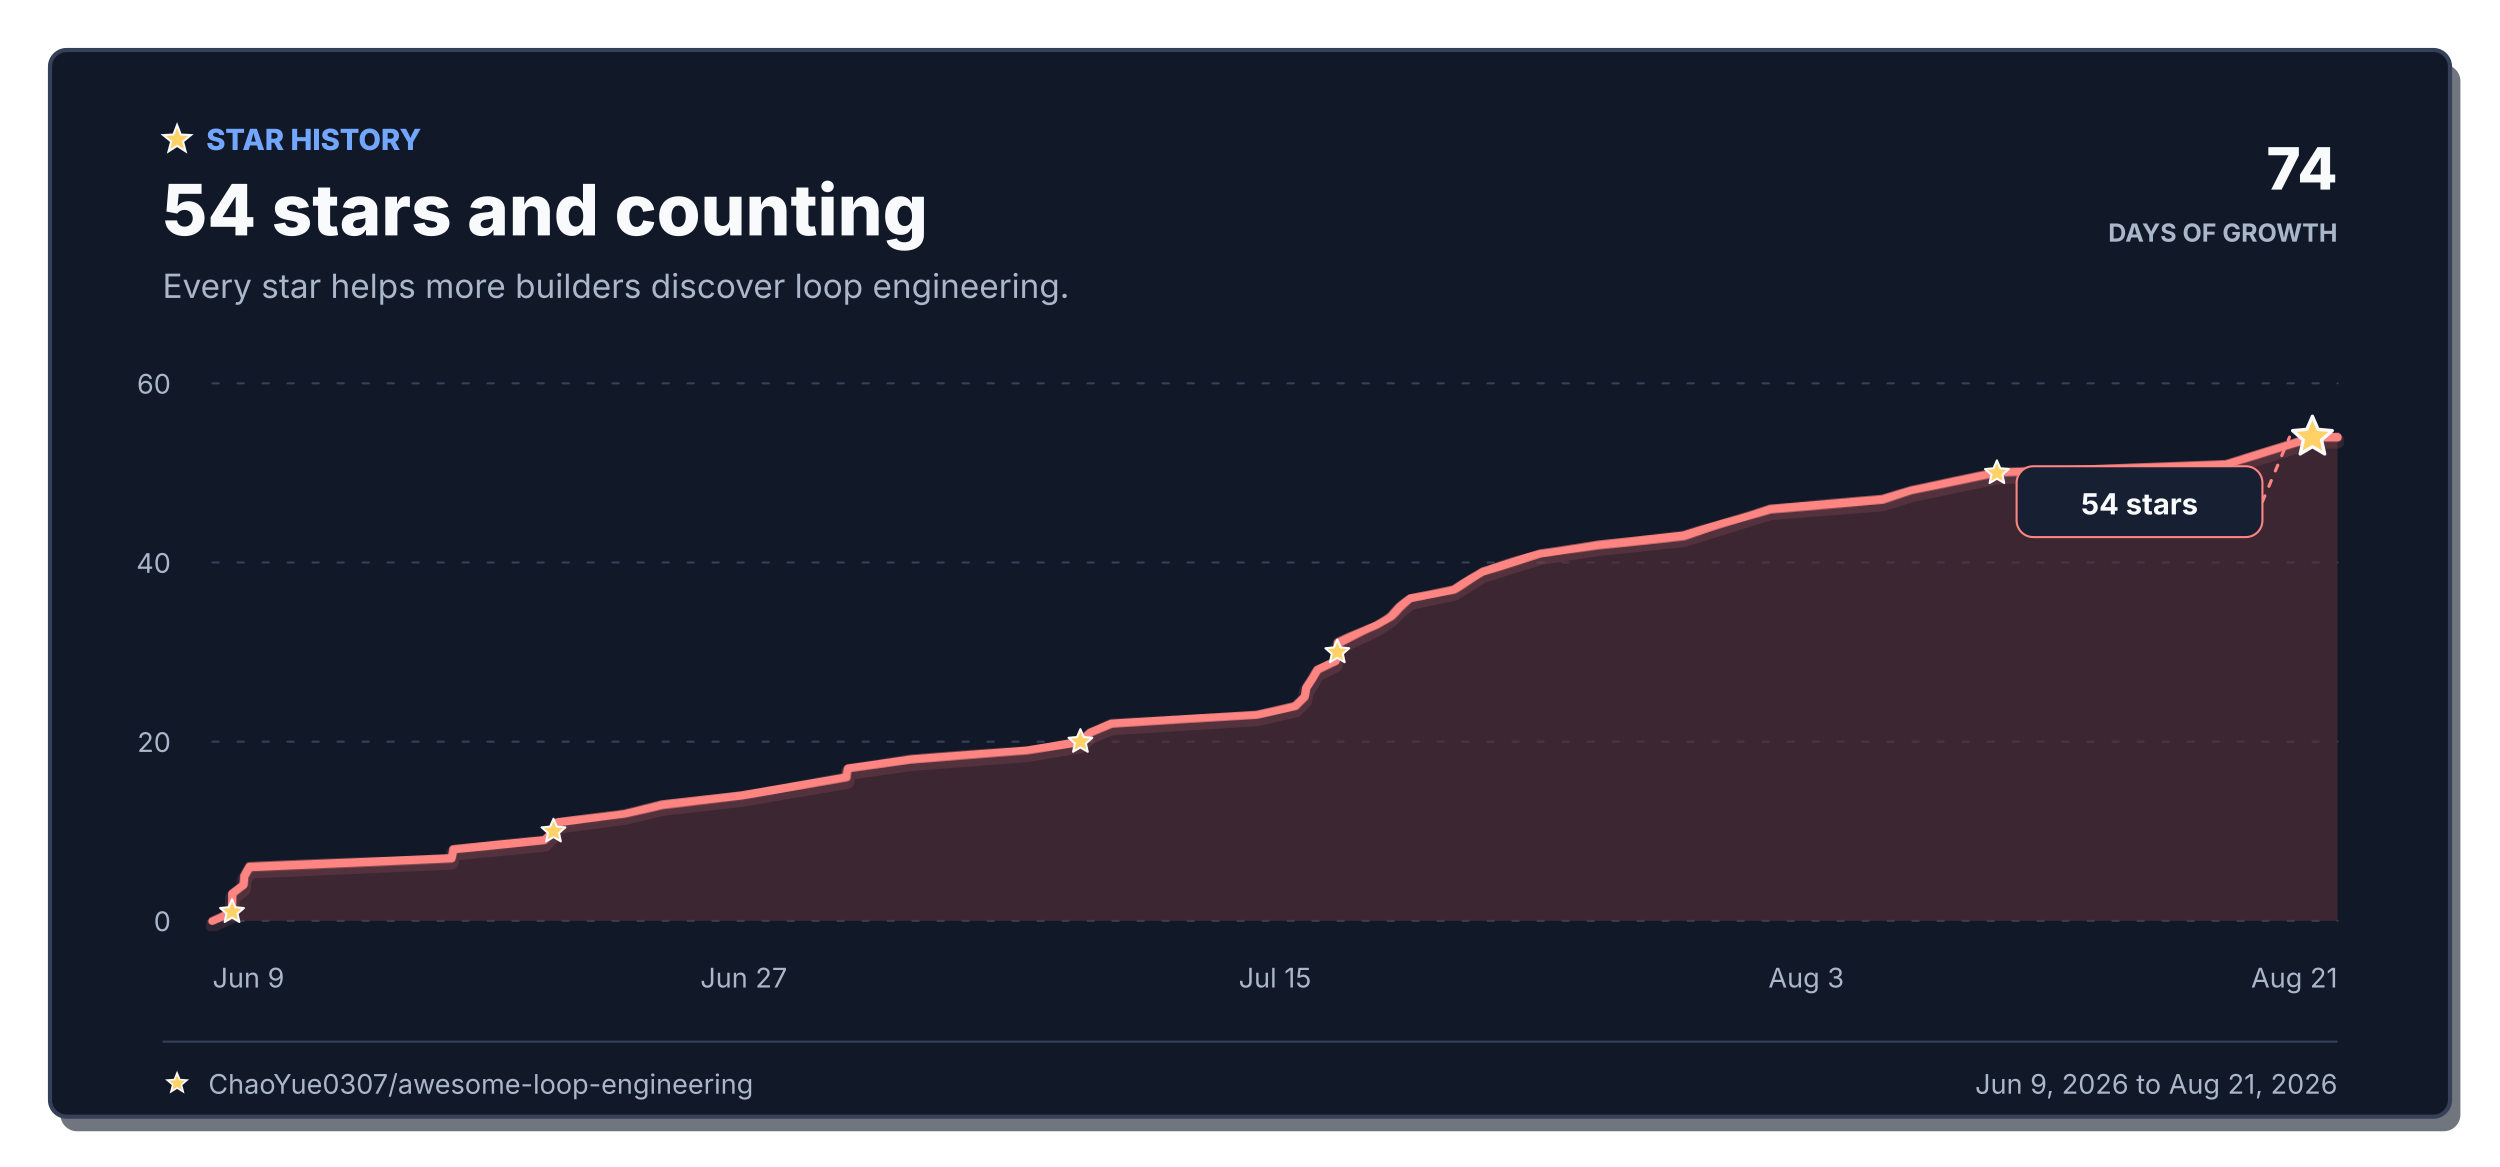
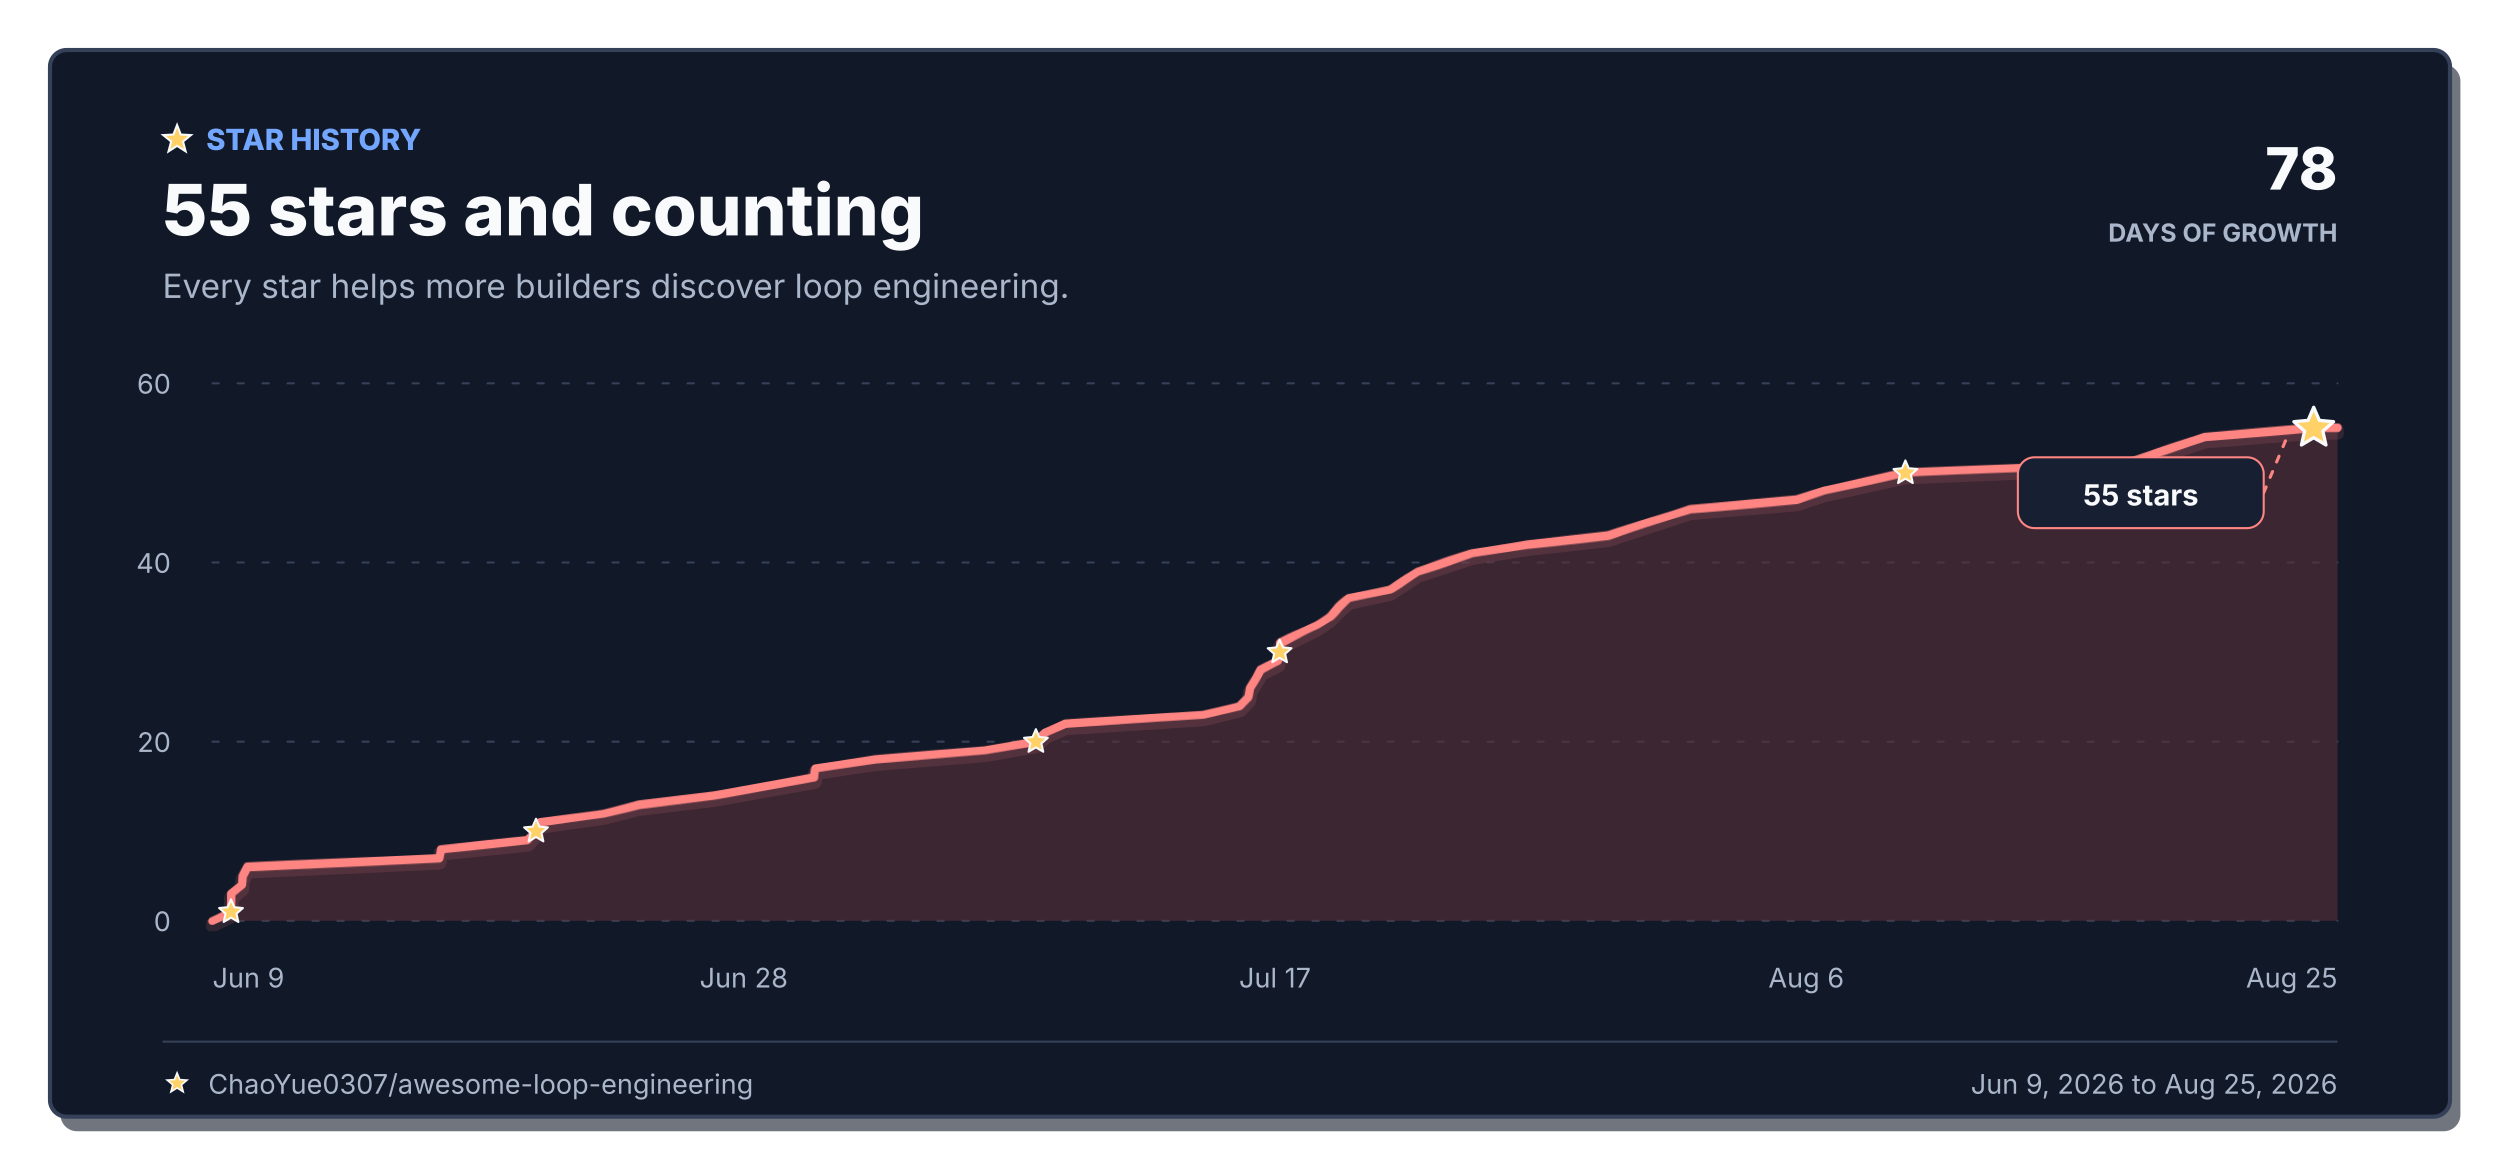
<svg xmlns="http://www.w3.org/2000/svg" width="1200" height="560" viewBox="0 0 1200 560" role="img" aria-labelledby="title desc">
  <style>
    text { font-family: ui-rounded, 'SF Pro Rounded', 'Nunito Sans', -apple-system, BlinkMacSystemFont, 'Segoe UI', sans-serif; letter-spacing: 0; }
  </style>
  <defs>
    <filter id="rough-line" x="-3%" y="-6%" width="106%" height="112%">
      <feTurbulence type="fractalNoise" baseFrequency="0.008 0.12" numOctaves="1" seed="17" result="noise" />
      <feDisplacementMap in="SourceGraphic" in2="noise" scale="1.2" xChannelSelector="R" yChannelSelector="G" />
    </filter>
    <clipPath id="plot-clip">
      <rect x="99" y="179" width="1026" height="268" />
    </clipPath>
  </defs>
  <rect x="29" y="31" width="1152" height="512" rx="8" fill="#0B1220" opacity="0.58" />
  <rect x="24" y="24" width="1152" height="512" rx="8" fill="#111827" stroke="#344158" stroke-width="2" />
  <path d="M 85 60 L 86.76 64.57 L 91.66 64.84 L 87.85 67.93 L 89.11 72.66 L 85 70 L 80.89 72.66 L 82.15 67.93 L 78.34 64.84 L 83.24 64.57 Z" fill="#FFD166" stroke="#F8FAFC" stroke-width="1" />
  <text x="99" y="72" fill="#73A7FF" font-size="14" font-weight="800">STAR HISTORY</text>
-   <text x="78" y="113" fill="#F8FAFC" font-size="34" font-weight="760">54 stars and counting</text>
+   <text x="78" y="113" fill="#F8FAFC" font-size="34" font-weight="760">55 stars and counting</text>
  <text x="78" y="143" fill="#AAB6CA" font-size="16">Every star helps more builders discover loop engineering.</text>
-   <text x="1122" y="91" fill="#F8FAFC" font-size="28" font-weight="760" text-anchor="end">74</text>
+   <text x="1122" y="91" fill="#F8FAFC" font-size="28" font-weight="760" text-anchor="end">78</text>
  <text x="1122" y="116" fill="#AAB6CA" font-size="12" font-weight="750" text-anchor="end">DAYS OF GROWTH</text>
  <line x1="102" y1="442" x2="1122" y2="442" stroke="#354158" stroke-width="1" stroke-dasharray="3 9" stroke-linecap="round" />
  <text x="82" y="446.94" fill="#AAB6CA" font-size="13" text-anchor="end">0</text>
  <line x1="102" y1="356" x2="1122" y2="356" stroke="#354158" stroke-width="1" stroke-dasharray="3 9" stroke-linecap="round" />
  <text x="82" y="360.94" fill="#AAB6CA" font-size="13" text-anchor="end">20</text>
  <line x1="102" y1="270" x2="1122" y2="270" stroke="#354158" stroke-width="1" stroke-dasharray="3 9" stroke-linecap="round" />
  <text x="82" y="274.94" fill="#AAB6CA" font-size="13" text-anchor="end">40</text>
  <line x1="102" y1="184" x2="1122" y2="184" stroke="#354158" stroke-width="1" stroke-dasharray="3 9" stroke-linecap="round" />
  <text x="82" y="188.94" fill="#AAB6CA" font-size="13" text-anchor="end">60</text>
  <text x="102" y="474" fill="#AAB6CA" font-size="13" text-anchor="start">Jun 9</text>
-   <text x="357" y="474" fill="#AAB6CA" font-size="13" text-anchor="middle">Jun 27</text>
-   <text x="612" y="474" fill="#AAB6CA" font-size="13" text-anchor="middle">Jul 15</text>
-   <text x="867" y="474" fill="#AAB6CA" font-size="13" text-anchor="middle">Aug 3</text>
-   <text x="1122" y="474" fill="#AAB6CA" font-size="13" text-anchor="end">Aug 21</text>
+   <text x="357" y="474" fill="#AAB6CA" font-size="13" text-anchor="middle">Jun 28</text>
+   <text x="612" y="474" fill="#AAB6CA" font-size="13" text-anchor="middle">Jul 17</text>
+   <text x="867" y="474" fill="#AAB6CA" font-size="13" text-anchor="middle">Aug 6</text>
+   <text x="1122" y="474" fill="#AAB6CA" font-size="13" text-anchor="end">Aug 25</text>
  <g clip-path="url(#plot-clip)">
-     <path d="M 102 442 L 111.37 437.7 L 111.48 433.4 L 111.5 429.1 L 116.86 424.8 L 117.17 420.5 L 119.75 416.2 L 216.73 411.9 L 217.55 407.6 L 261.51 403.3 L 265.67 399 L 267.72 394.7 L 300.02 390.4 L 318.12 386.1 L 355.93 381.8 L 381.13 377.5 L 406.58 373.2 L 407.12 368.9 L 437.24 364.6 L 492.97 360.3 L 518.59 356 L 523.24 351.7 L 533.49 347.4 L 603.43 343.1 L 621.88 338.8 L 626.27 334.5 L 626.98 330.2 L 629.8 325.9 L 632.32 321.6 L 641.06 317.3 L 641.91 313 L 642.16 308.7 L 651.69 304.4 L 660.72 300.1 L 667.4 295.8 L 671.79 291.5 L 677.04 287.2 L 697.91 282.9 L 711.74 274.3 L 739.22 265.7 L 767.12 261.4 L 808.09 257.1 L 849.6 244.2 L 903.65 239.9 L 917.35 235.6 L 958.52 227 L 1068.61 222.7 L 1096.18 214.1 L 1109.97 209.8 L 1122 209.8 V 442 H 102 Z" fill="#572F38" opacity="0.6" />
-     <path d="M 102 442 L 111.37 437.7 L 111.48 433.4 L 111.5 429.1 L 116.86 424.8 L 117.17 420.5 L 119.75 416.2 L 216.73 411.9 L 217.55 407.6 L 261.51 403.3 L 265.67 399 L 267.72 394.7 L 300.02 390.4 L 318.12 386.1 L 355.93 381.8 L 381.13 377.5 L 406.58 373.2 L 407.12 368.9 L 437.24 364.6 L 492.97 360.3 L 518.59 356 L 523.24 351.7 L 533.49 347.4 L 603.43 343.1 L 621.88 338.8 L 626.27 334.5 L 626.98 330.2 L 629.8 325.9 L 632.32 321.6 L 641.06 317.3 L 641.91 313 L 642.16 308.7 L 651.69 304.4 L 660.72 300.1 L 667.4 295.8 L 671.79 291.5 L 677.04 287.2 L 697.91 282.9 L 711.74 274.3 L 739.22 265.7 L 767.12 261.4 L 808.09 257.1 L 849.6 244.2 L 903.65 239.9 L 917.35 235.6 L 958.52 227 L 1068.61 222.7 L 1096.18 214.1 L 1109.97 209.8 L 1122 209.8" fill="none" stroke="#FF8582" stroke-width="7" stroke-linejoin="round" stroke-linecap="round" opacity="0.13" transform="translate(0 2)" />
-     <path d="M 102 442 L 111.37 437.7 L 111.48 433.4 L 111.5 429.1 L 116.86 424.8 L 117.17 420.5 L 119.75 416.2 L 216.73 411.9 L 217.55 407.6 L 261.51 403.3 L 265.67 399 L 267.72 394.7 L 300.02 390.4 L 318.12 386.1 L 355.93 381.8 L 381.13 377.5 L 406.58 373.2 L 407.12 368.9 L 437.24 364.6 L 492.97 360.3 L 518.59 356 L 523.24 351.7 L 533.49 347.4 L 603.43 343.1 L 621.88 338.8 L 626.27 334.5 L 626.98 330.2 L 629.8 325.9 L 632.32 321.6 L 641.06 317.3 L 641.91 313 L 642.16 308.7 L 651.69 304.4 L 660.72 300.1 L 667.4 295.8 L 671.79 291.5 L 677.04 287.2 L 697.91 282.9 L 711.74 274.3 L 739.22 265.7 L 767.12 261.4 L 808.09 257.1 L 849.6 244.2 L 903.65 239.9 L 917.35 235.6 L 958.52 227 L 1068.61 222.7 L 1096.18 214.1 L 1109.97 209.8 L 1122 209.8" fill="none" stroke="#FF8582" stroke-width="4" stroke-linejoin="round" stroke-linecap="round" filter="url(#rough-line)" />
+     <path d="M 102 442 L 110.89 437.7 L 110.99 433.4 L 111.01 429.1 L 116.09 424.8 L 116.39 420.5 L 118.84 416.2 L 210.85 411.9 L 211.62 407.6 L 253.33 403.3 L 257.28 399 L 259.22 394.7 L 289.86 390.4 L 307.03 386.1 L 342.91 381.8 L 366.82 377.5 L 390.96 373.2 L 391.47 368.9 L 420.05 364.6 L 472.92 360.3 L 497.23 356 L 501.63 351.7 L 511.37 347.4 L 577.71 343.1 L 595.22 338.8 L 599.38 334.5 L 600.06 330.2 L 602.74 325.9 L 605.12 321.6 L 613.42 317.3 L 614.22 313 L 614.46 308.7 L 623.5 304.4 L 632.07 300.1 L 638.4 295.8 L 642.57 291.5 L 647.55 287.2 L 667.35 282.9 L 680.47 274.3 L 706.54 265.7 L 733.01 261.4 L 771.88 257.1 L 811.27 244.2 L 862.54 239.9 L 875.54 235.6 L 914.59 227 L 1019.04 222.7 L 1045.19 214.1 L 1058.28 209.8 L 1110.58 205.5 L 1122 205.5 V 442 H 102 Z" fill="#572F38" opacity="0.6" />
+     <path d="M 102 442 L 110.89 437.7 L 110.99 433.4 L 111.01 429.1 L 116.09 424.8 L 116.39 420.5 L 118.84 416.2 L 210.85 411.9 L 211.62 407.6 L 253.33 403.3 L 257.28 399 L 259.22 394.7 L 289.86 390.4 L 307.03 386.1 L 342.91 381.8 L 366.82 377.5 L 390.96 373.2 L 391.47 368.9 L 420.05 364.6 L 472.92 360.3 L 497.23 356 L 501.63 351.7 L 511.37 347.4 L 577.71 343.1 L 595.22 338.8 L 599.38 334.5 L 600.06 330.2 L 602.74 325.9 L 605.12 321.6 L 613.42 317.3 L 614.22 313 L 614.46 308.7 L 623.5 304.4 L 632.07 300.1 L 638.4 295.8 L 642.57 291.5 L 647.55 287.2 L 667.35 282.9 L 680.47 274.3 L 706.54 265.7 L 733.01 261.4 L 771.88 257.1 L 811.27 244.2 L 862.54 239.9 L 875.54 235.6 L 914.59 227 L 1019.04 222.7 L 1045.19 214.1 L 1058.28 209.8 L 1110.58 205.5 L 1122 205.5" fill="none" stroke="#FF8582" stroke-width="7" stroke-linejoin="round" stroke-linecap="round" opacity="0.13" transform="translate(0 2)" />
+     <path d="M 102 442 L 110.89 437.7 L 110.99 433.4 L 111.01 429.1 L 116.09 424.8 L 116.39 420.5 L 118.84 416.2 L 210.85 411.9 L 211.62 407.6 L 253.33 403.3 L 257.28 399 L 259.22 394.7 L 289.86 390.4 L 307.03 386.1 L 342.91 381.8 L 366.82 377.5 L 390.96 373.2 L 391.47 368.9 L 420.05 364.6 L 472.92 360.3 L 497.23 356 L 501.63 351.7 L 511.37 347.4 L 577.71 343.1 L 595.22 338.8 L 599.38 334.5 L 600.06 330.2 L 602.74 325.9 L 605.12 321.6 L 613.42 317.3 L 614.22 313 L 614.46 308.7 L 623.5 304.4 L 632.07 300.1 L 638.4 295.8 L 642.57 291.5 L 647.55 287.2 L 667.35 282.9 L 680.47 274.3 L 706.54 265.7 L 733.01 261.4 L 771.88 257.1 L 811.27 244.2 L 862.54 239.9 L 875.54 235.6 L 914.59 227 L 1019.04 222.7 L 1045.19 214.1 L 1058.28 209.8 L 1110.58 205.5 L 1122 205.5" fill="none" stroke="#FF8582" stroke-width="4" stroke-linejoin="round" stroke-linecap="round" filter="url(#rough-line)" />
  </g>
-   <path d="M 111.37 431.7 L 112.99 435.47 L 117.08 435.85 L 113.99 438.55 L 114.9 442.55 L 111.37 440.46 L 107.84 442.55 L 108.74 438.55 L 105.66 435.85 L 109.75 435.47 Z" fill="#FFD166" stroke="#F8FAFC" stroke-width="1" stroke-linejoin="round" />
-   <path d="M 265.67 393 L 267.3 396.77 L 271.38 397.15 L 268.3 399.85 L 269.2 403.85 L 265.67 401.76 L 262.15 403.85 L 263.05 399.85 L 259.97 397.15 L 264.05 396.77 Z" fill="#FFD166" stroke="#F8FAFC" stroke-width="1" stroke-linejoin="round" />
-   <path d="M 518.59 350 L 520.21 353.77 L 524.3 354.15 L 521.22 356.85 L 522.12 360.85 L 518.59 358.76 L 515.07 360.85 L 515.97 356.85 L 512.89 354.15 L 516.97 353.77 Z" fill="#FFD166" stroke="#F8FAFC" stroke-width="1" stroke-linejoin="round" />
-   <path d="M 641.91 307 L 643.53 310.77 L 647.61 311.15 L 644.53 313.85 L 645.43 317.85 L 641.91 315.76 L 638.38 317.85 L 639.28 313.85 L 636.2 311.15 L 640.28 310.77 Z" fill="#FFD166" stroke="#F8FAFC" stroke-width="1" stroke-linejoin="round" />
-   <path d="M 958.52 221 L 960.14 224.77 L 964.22 225.15 L 961.14 227.85 L 962.04 231.85 L 958.52 229.76 L 954.99 231.85 L 955.89 227.85 L 952.81 225.15 L 956.89 224.77 Z" fill="#FFD166" stroke="#F8FAFC" stroke-width="1" stroke-linejoin="round" />
-   <path d="M 1109.97 199.8 L 1112.67 206.08 L 1119.48 206.71 L 1114.34 211.22 L 1115.85 217.89 L 1109.97 214.4 L 1104.09 217.89 L 1105.59 211.22 L 1100.46 206.71 L 1107.26 206.08 Z" fill="#FFD166" stroke="#F8FAFC" stroke-width="1.6" stroke-linejoin="round" />
-   <path d="M 1085.97 240.8 L 1098.97 209.8" fill="none" stroke="#FF8582" stroke-width="1.5" stroke-dasharray="3 5" stroke-linecap="round" />
-   <rect x="967.97" y="223.8" width="118" height="34" rx="8" fill="#172033" stroke="#FF8582" />
-   <text x="1026.97" y="246.92" fill="#F8FAFC" font-size="14" font-weight="700" text-anchor="middle">54 stars</text>
+   <path d="M 110.89 431.7 L 112.51 435.47 L 116.6 435.85 L 113.51 438.55 L 114.42 442.55 L 110.89 440.46 L 107.36 442.55 L 108.26 438.55 L 105.18 435.85 L 109.27 435.47 Z" fill="#FFD166" stroke="#F8FAFC" stroke-width="1" stroke-linejoin="round" />
+   <path d="M 257.28 393 L 258.9 396.77 L 262.99 397.15 L 259.91 399.85 L 260.81 403.85 L 257.28 401.76 L 253.75 403.85 L 254.66 399.85 L 251.57 397.15 L 255.66 396.77 Z" fill="#FFD166" stroke="#F8FAFC" stroke-width="1" stroke-linejoin="round" />
+   <path d="M 497.23 350 L 498.85 353.77 L 502.94 354.15 L 499.85 356.85 L 500.76 360.85 L 497.23 358.76 L 493.7 360.85 L 494.6 356.85 L 491.52 354.15 L 495.61 353.77 Z" fill="#FFD166" stroke="#F8FAFC" stroke-width="1" stroke-linejoin="round" />
+   <path d="M 614.22 307 L 615.84 310.77 L 619.92 311.15 L 616.84 313.85 L 617.75 317.85 L 614.22 315.76 L 610.69 317.85 L 611.59 313.85 L 608.51 311.15 L 612.6 310.77 Z" fill="#FFD166" stroke="#F8FAFC" stroke-width="1" stroke-linejoin="round" />
+   <path d="M 914.59 221 L 916.21 224.77 L 920.3 225.15 L 917.22 227.85 L 918.12 231.85 L 914.59 229.76 L 911.07 231.85 L 911.97 227.85 L 908.89 225.15 L 912.97 224.77 Z" fill="#FFD166" stroke="#F8FAFC" stroke-width="1" stroke-linejoin="round" />
+   <path d="M 1110.58 195.5 L 1113.28 201.78 L 1120.09 202.41 L 1114.95 206.92 L 1116.46 213.59 L 1110.58 210.1 L 1104.7 213.59 L 1106.2 206.92 L 1101.07 202.41 L 1107.88 201.78 Z" fill="#FFD166" stroke="#F8FAFC" stroke-width="1.6" stroke-linejoin="round" />
+   <path d="M 1086.58 236.5 L 1099.58 205.5" fill="none" stroke="#FF8582" stroke-width="1.5" stroke-dasharray="3 5" stroke-linecap="round" />
+   <rect x="968.58" y="219.5" width="118" height="34" rx="8" fill="#172033" stroke="#FF8582" />
+   <text x="1027.58" y="242.62" fill="#F8FAFC" font-size="14" font-weight="700" text-anchor="middle">55 stars</text>
  <line x1="78" y1="500" x2="1122" y2="500" stroke="#344158" />
  <path d="M 85 515 L 86.29 518.22 L 89.76 518.45 L 87.09 520.68 L 87.94 524.05 L 85 522.2 L 82.06 524.05 L 82.91 520.68 L 80.24 518.45 L 83.71 518.22 Z" fill="#FFD166" stroke="#F8FAFC" stroke-width="0.8" />
  <text x="100" y="525" fill="#AAB6CA" font-size="13">ChaoYue0307/awesome-loop-engineering</text>
-   <text x="1122" y="525" fill="#AAB6CA" font-size="13" text-anchor="end">Jun 9, 2026 to Aug 21, 2026</text>
+   <text x="1122" y="525" fill="#AAB6CA" font-size="13" text-anchor="end">Jun 9, 2026 to Aug 25, 2026</text>
</svg>
